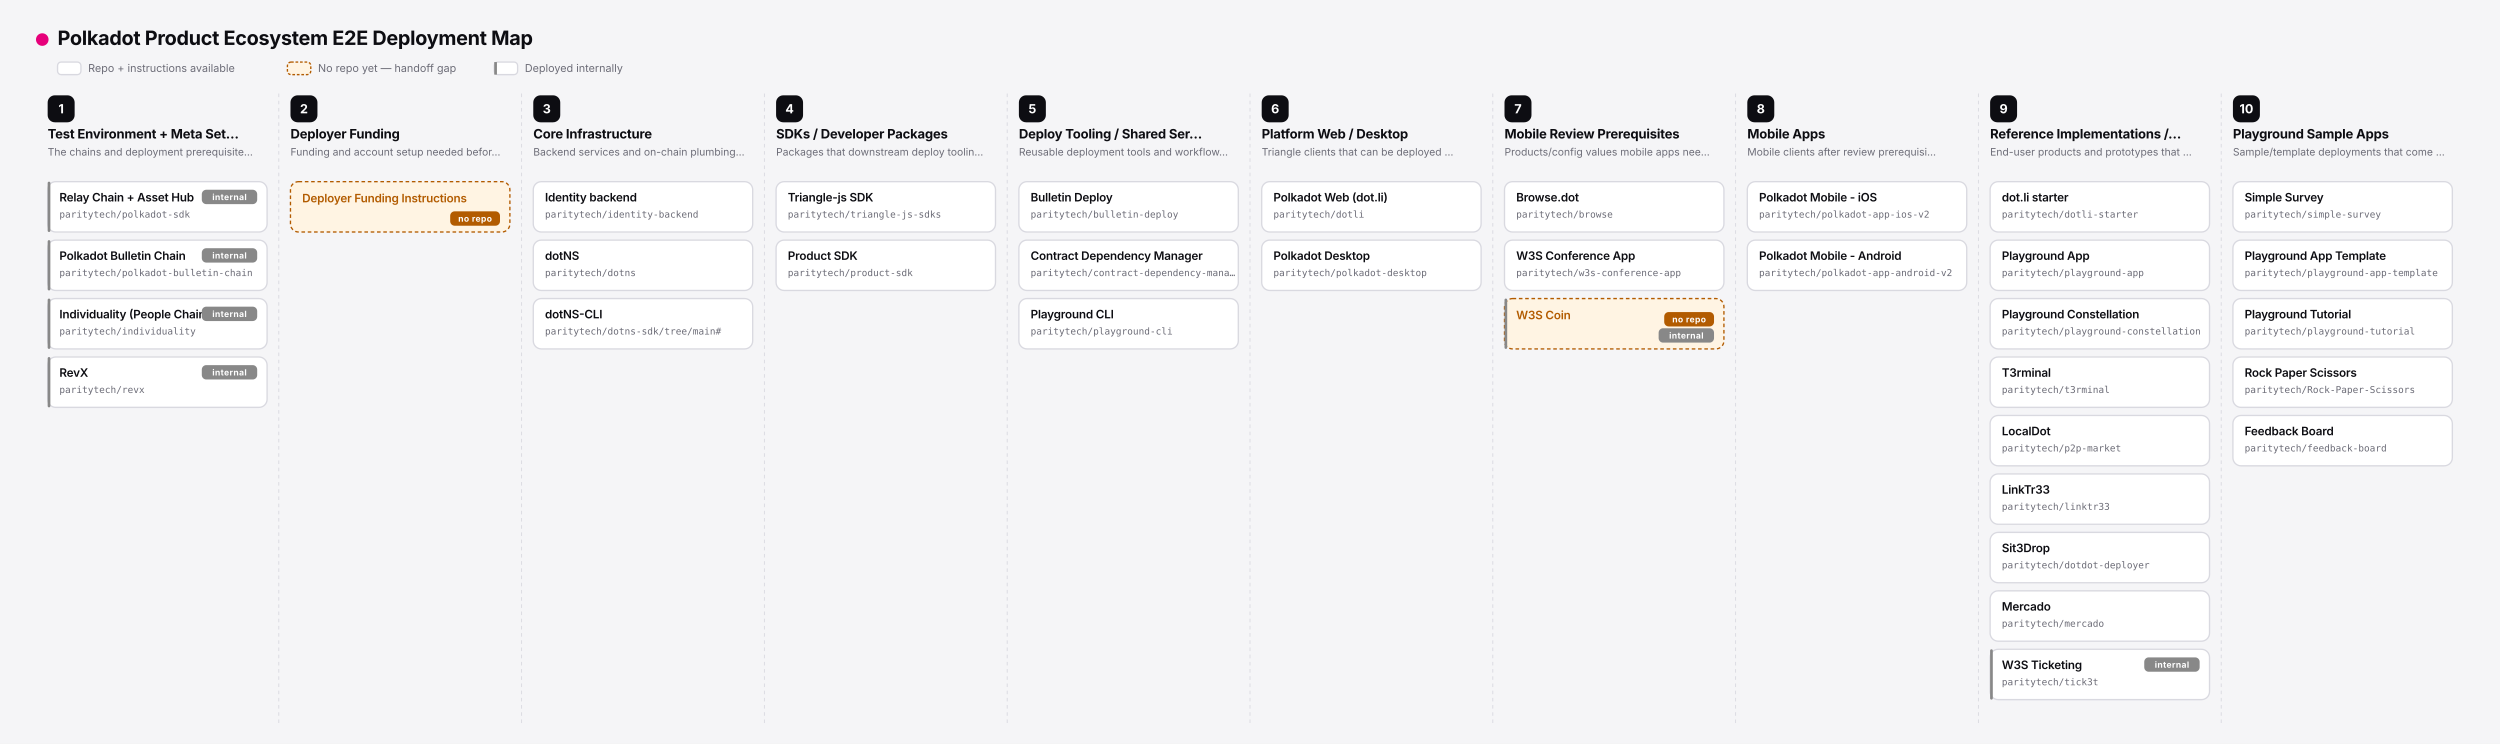
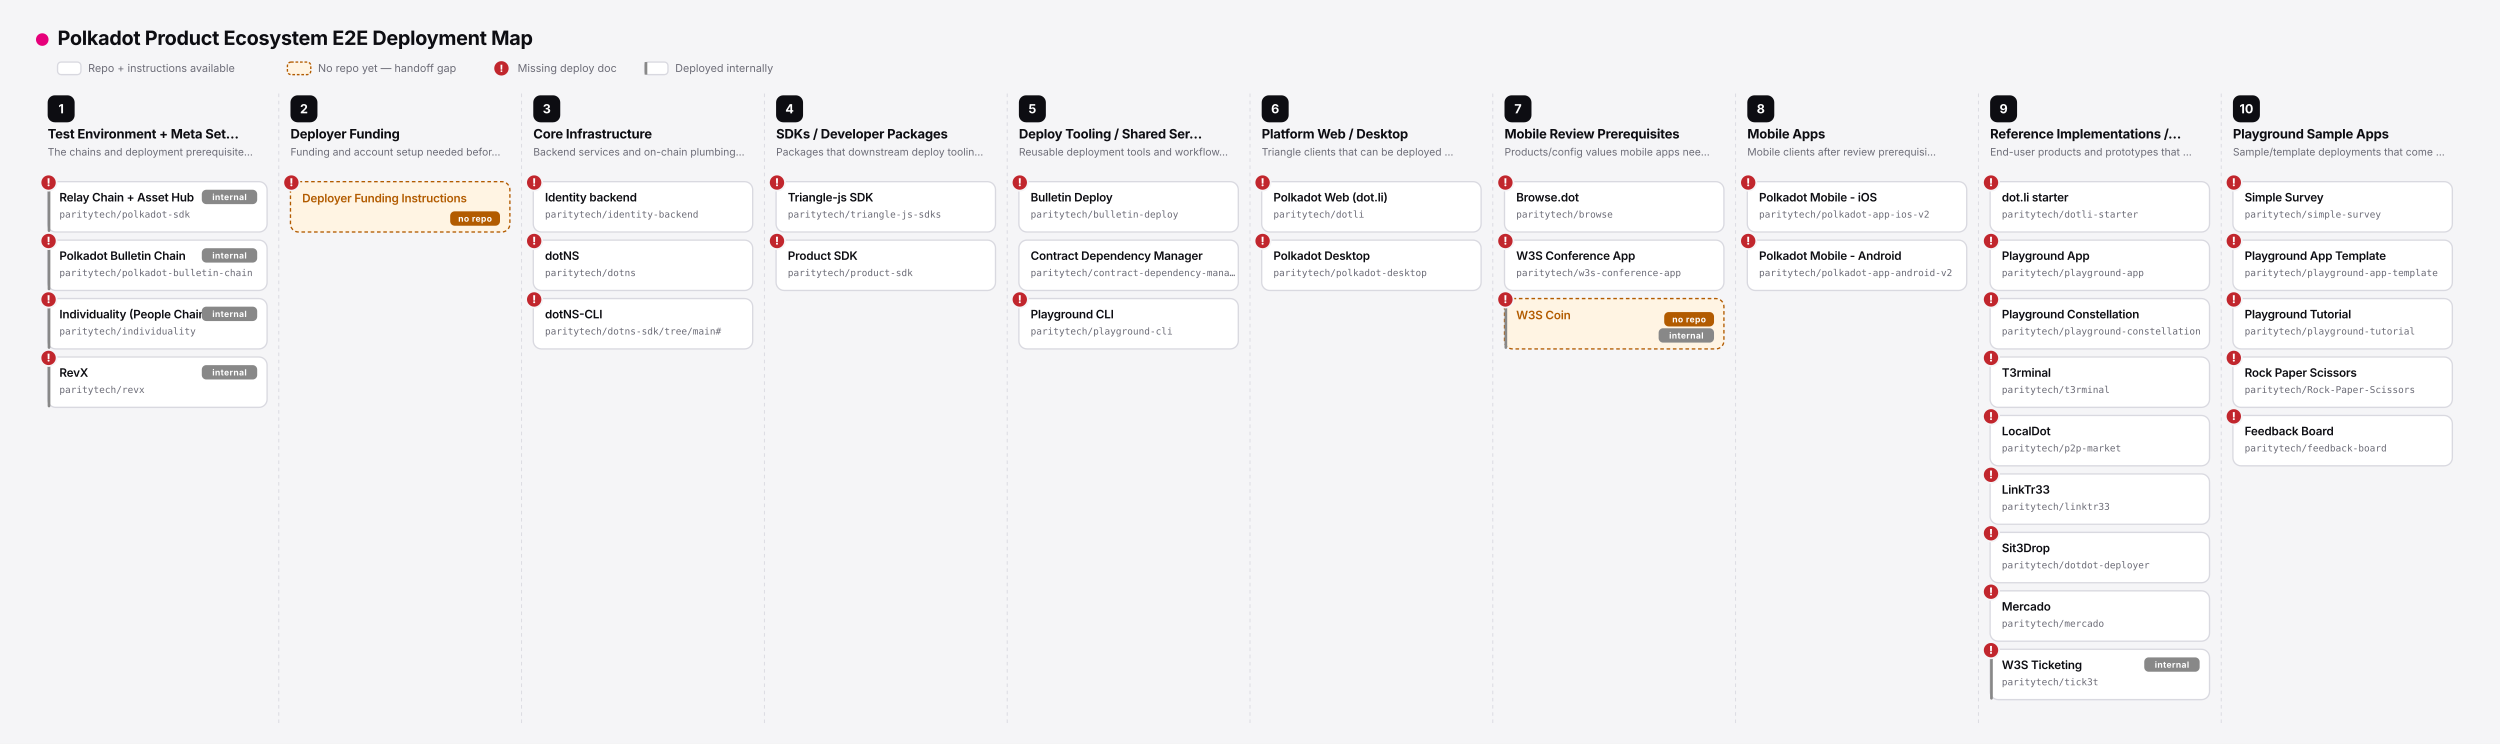
<svg xmlns="http://www.w3.org/2000/svg" xmlns:xlink="http://www.w3.org/1999/xlink" width="2780" height="827" viewBox="0 0 2780 827" font-family="-apple-system, BlinkMacSystemFont, 'Segoe UI', Inter, Roboto, Helvetica, Arial, sans-serif">
  <rect width="2780" height="827" fill="#f5f5f7" />
  <circle cx="47" cy="44" r="7" fill="#e6007a" />
  <text x="64" y="50" font-size="22" font-weight="700" fill="#0d0d12" letter-spacing="-0.3">Polkadot Product Ecosystem E2E Deployment Map</text>
  <rect x="64" y="69" width="26" height="14" rx="4" fill="#ffffff" stroke="#d9d9e0" stroke-width="1.5" />
  <text x="98" y="80" font-size="12" fill="#6b6b76">Repo + instructions available</text>
  <rect x="319.6" y="69" width="26" height="14" rx="4" fill="#fff4e3" stroke="#b25b00" stroke-width="1.5" stroke-dasharray="3 2" />
  <text x="353.6" y="80" font-size="12" fill="#6b6b76">No repo yet — handoff gap</text>
-   <rect x="549.6" y="69" width="26" height="14" rx="4" fill="#ffffff" stroke="#d9d9e0" stroke-width="1.5" />
-   <rect x="549.6" y="69" width="3" height="14" fill="#888888" />
-   <text x="583.6" y="80" font-size="12" fill="#6b6b76">Deployed internally</text>
+   <circle cx="557.6" cy="76" r="8" fill="#c1262d" />
+   <text x="557.6" y="80" text-anchor="middle" font-size="11" font-weight="800" fill="#fff">!</text>
+   <text x="575.6" y="80" font-size="12" fill="#6b6b76">Missing deploy doc</text>
+   <rect x="716.8" y="69" width="26" height="14" rx="4" fill="#ffffff" stroke="#d9d9e0" stroke-width="1.5" />
+   <rect x="716.8" y="69" width="3" height="14" fill="#888888" />
+   <text x="750.8" y="80" font-size="12" fill="#6b6b76">Deployed internally</text>
  <line x1="310" y1="104" x2="310" y2="807" stroke="#d9d9e0" stroke-width="1" stroke-dasharray="4 4" />
  <rect x="53" y="106" width="30" height="30" rx="8" fill="#0d0d12" />
  <text x="68" y="126" text-anchor="middle" font-size="14" font-weight="700" fill="#fff">1</text>
  <text x="53" y="154" font-size="14.5" font-weight="700" fill="#0d0d12" letter-spacing="-0.2">Test Environment + Meta Set…</text>
  <text x="53" y="173" font-size="11.5" fill="#6b6b76">The chains and deployment prerequisite…</text>
  <a xlink:href="https://github.com/paritytech/polkadot-sdk" href="https://github.com/paritytech/polkadot-sdk" target="_blank">
    <rect x="53" y="202" width="244" height="56" rx="9" fill="#ffffff" stroke="#d9d9e0" stroke-width="1.5" />
    <rect x="53" y="202" width="3" height="56" rx="1.5" fill="#888888" />
+     <circle cx="54" cy="203" r="9" fill="#c1262d" stroke="#f5f5f7" stroke-width="2" />
+     <text x="54" y="207" text-anchor="middle" font-size="12" font-weight="800" fill="#fff">!</text>
    <text x="66" y="224" font-size="13" font-weight="600" fill="#0d0d12" letter-spacing="-0.2">Relay Chain + Asset Hub</text>
    <text x="66" y="242" font-size="10.5" font-family="ui-monospace, 'SF Mono', Menlo, monospace" fill="#6b6b76">paritytech/polkadot-sdk</text>
    <rect x="224.4" y="211" width="61.6" height="16" rx="5" fill="#888888" />
    <text x="255.2" y="222.5" text-anchor="middle" font-size="9.5" font-weight="700" fill="#fff" letter-spacing="0.4">internal</text>
  </a>
  <a xlink:href="https://github.com/paritytech/polkadot-bulletin-chain" href="https://github.com/paritytech/polkadot-bulletin-chain" target="_blank">
    <rect x="53" y="267" width="244" height="56" rx="9" fill="#ffffff" stroke="#d9d9e0" stroke-width="1.5" />
    <rect x="53" y="267" width="3" height="56" rx="1.5" fill="#888888" />
+     <circle cx="54" cy="268" r="9" fill="#c1262d" stroke="#f5f5f7" stroke-width="2" />
+     <text x="54" y="272" text-anchor="middle" font-size="12" font-weight="800" fill="#fff">!</text>
    <text x="66" y="289" font-size="13" font-weight="600" fill="#0d0d12" letter-spacing="-0.2">Polkadot Bulletin Chain</text>
    <text x="66" y="307" font-size="10.5" font-family="ui-monospace, 'SF Mono', Menlo, monospace" fill="#6b6b76">paritytech/polkadot-bulletin-chain</text>
    <rect x="224.4" y="276" width="61.6" height="16" rx="5" fill="#888888" />
    <text x="255.2" y="287.5" text-anchor="middle" font-size="9.5" font-weight="700" fill="#fff" letter-spacing="0.4">internal</text>
  </a>
  <a xlink:href="https://github.com/paritytech/individuality" href="https://github.com/paritytech/individuality" target="_blank">
    <rect x="53" y="332" width="244" height="56" rx="9" fill="#ffffff" stroke="#d9d9e0" stroke-width="1.5" />
    <rect x="53" y="332" width="3" height="56" rx="1.5" fill="#888888" />
+     <circle cx="54" cy="333" r="9" fill="#c1262d" stroke="#f5f5f7" stroke-width="2" />
+     <text x="54" y="337" text-anchor="middle" font-size="12" font-weight="800" fill="#fff">!</text>
    <text x="66" y="354" font-size="13" font-weight="600" fill="#0d0d12" letter-spacing="-0.2">Individuality (People Chain)</text>
    <text x="66" y="372" font-size="10.5" font-family="ui-monospace, 'SF Mono', Menlo, monospace" fill="#6b6b76">paritytech/individuality</text>
    <rect x="224.4" y="341" width="61.6" height="16" rx="5" fill="#888888" />
    <text x="255.2" y="352.5" text-anchor="middle" font-size="9.5" font-weight="700" fill="#fff" letter-spacing="0.4">internal</text>
  </a>
  <a xlink:href="https://github.com/paritytech/revx" href="https://github.com/paritytech/revx" target="_blank">
    <rect x="53" y="397" width="244" height="56" rx="9" fill="#ffffff" stroke="#d9d9e0" stroke-width="1.5" />
    <rect x="53" y="397" width="3" height="56" rx="1.5" fill="#888888" />
+     <circle cx="54" cy="398" r="9" fill="#c1262d" stroke="#f5f5f7" stroke-width="2" />
+     <text x="54" y="402" text-anchor="middle" font-size="12" font-weight="800" fill="#fff">!</text>
    <text x="66" y="419" font-size="13" font-weight="600" fill="#0d0d12" letter-spacing="-0.2">RevX</text>
    <text x="66" y="437" font-size="10.5" font-family="ui-monospace, 'SF Mono', Menlo, monospace" fill="#6b6b76">paritytech/revx</text>
    <rect x="224.4" y="406" width="61.6" height="16" rx="5" fill="#888888" />
    <text x="255.2" y="417.5" text-anchor="middle" font-size="9.5" font-weight="700" fill="#fff" letter-spacing="0.4">internal</text>
  </a>
  <line x1="580" y1="104" x2="580" y2="807" stroke="#d9d9e0" stroke-width="1" stroke-dasharray="4 4" />
  <rect x="323" y="106" width="30" height="30" rx="8" fill="#0d0d12" />
  <text x="338" y="126" text-anchor="middle" font-size="14" font-weight="700" fill="#fff">2</text>
  <text x="323" y="154" font-size="14.5" font-weight="700" fill="#0d0d12" letter-spacing="-0.2">Deployer Funding</text>
  <text x="323" y="173" font-size="11.5" fill="#6b6b76">Funding and account setup needed befor…</text>
  <rect x="323" y="202" width="244" height="56" rx="9" fill="#fff4e3" stroke="#b25b00" stroke-width="1.5" stroke-dasharray="4 3" />
+   <circle cx="324" cy="203" r="9" fill="#c1262d" stroke="#f5f5f7" stroke-width="2" />
+   <text x="324" y="207" text-anchor="middle" font-size="12" font-weight="800" fill="#fff">!</text>
  <text x="336" y="225" font-size="13" font-weight="600" fill="#b25b00" letter-spacing="-0.2">Deployer Funding Instructions</text>
  <rect x="500.6" y="235" width="55.4" height="16" rx="5" fill="#b25b00" />
  <text x="528.3" y="246.5" text-anchor="middle" font-size="9.5" font-weight="700" fill="#fff" letter-spacing="0.4">no repo</text>
  <line x1="850" y1="104" x2="850" y2="807" stroke="#d9d9e0" stroke-width="1" stroke-dasharray="4 4" />
  <rect x="593" y="106" width="30" height="30" rx="8" fill="#0d0d12" />
  <text x="608" y="126" text-anchor="middle" font-size="14" font-weight="700" fill="#fff">3</text>
  <text x="593" y="154" font-size="14.5" font-weight="700" fill="#0d0d12" letter-spacing="-0.2">Core Infrastructure</text>
  <text x="593" y="173" font-size="11.5" fill="#6b6b76">Backend services and on-chain plumbing…</text>
  <a xlink:href="https://github.com/paritytech/identity-backend" href="https://github.com/paritytech/identity-backend" target="_blank">
    <rect x="593" y="202" width="244" height="56" rx="9" fill="#ffffff" stroke="#d9d9e0" stroke-width="1.5" />
+     <circle cx="594" cy="203" r="9" fill="#c1262d" stroke="#f5f5f7" stroke-width="2" />
+     <text x="594" y="207" text-anchor="middle" font-size="12" font-weight="800" fill="#fff">!</text>
    <text x="606" y="224" font-size="13" font-weight="600" fill="#0d0d12" letter-spacing="-0.2">Identity backend</text>
    <text x="606" y="242" font-size="10.5" font-family="ui-monospace, 'SF Mono', Menlo, monospace" fill="#6b6b76">paritytech/identity-backend</text>
  </a>
  <a xlink:href="https://github.com/paritytech/dotns" href="https://github.com/paritytech/dotns" target="_blank">
    <rect x="593" y="267" width="244" height="56" rx="9" fill="#ffffff" stroke="#d9d9e0" stroke-width="1.5" />
+     <circle cx="594" cy="268" r="9" fill="#c1262d" stroke="#f5f5f7" stroke-width="2" />
+     <text x="594" y="272" text-anchor="middle" font-size="12" font-weight="800" fill="#fff">!</text>
    <text x="606" y="289" font-size="13" font-weight="600" fill="#0d0d12" letter-spacing="-0.2">dotNS</text>
    <text x="606" y="307" font-size="10.5" font-family="ui-monospace, 'SF Mono', Menlo, monospace" fill="#6b6b76">paritytech/dotns</text>
  </a>
  <a xlink:href="https://github.com/paritytech/dotns-sdk/tree/main#" href="https://github.com/paritytech/dotns-sdk/tree/main#" target="_blank">
    <rect x="593" y="332" width="244" height="56" rx="9" fill="#ffffff" stroke="#d9d9e0" stroke-width="1.5" />
+     <circle cx="594" cy="333" r="9" fill="#c1262d" stroke="#f5f5f7" stroke-width="2" />
+     <text x="594" y="337" text-anchor="middle" font-size="12" font-weight="800" fill="#fff">!</text>
    <text x="606" y="354" font-size="13" font-weight="600" fill="#0d0d12" letter-spacing="-0.2">dotNS-CLI</text>
    <text x="606" y="372" font-size="10.5" font-family="ui-monospace, 'SF Mono', Menlo, monospace" fill="#6b6b76">paritytech/dotns-sdk/tree/main#</text>
  </a>
  <line x1="1120" y1="104" x2="1120" y2="807" stroke="#d9d9e0" stroke-width="1" stroke-dasharray="4 4" />
  <rect x="863" y="106" width="30" height="30" rx="8" fill="#0d0d12" />
  <text x="878" y="126" text-anchor="middle" font-size="14" font-weight="700" fill="#fff">4</text>
  <text x="863" y="154" font-size="14.5" font-weight="700" fill="#0d0d12" letter-spacing="-0.2">SDKs / Developer Packages</text>
  <text x="863" y="173" font-size="11.5" fill="#6b6b76">Packages that downstream deploy toolin…</text>
  <a xlink:href="https://github.com/paritytech/triangle-js-sdks" href="https://github.com/paritytech/triangle-js-sdks" target="_blank">
    <rect x="863" y="202" width="244" height="56" rx="9" fill="#ffffff" stroke="#d9d9e0" stroke-width="1.5" />
+     <circle cx="864" cy="203" r="9" fill="#c1262d" stroke="#f5f5f7" stroke-width="2" />
+     <text x="864" y="207" text-anchor="middle" font-size="12" font-weight="800" fill="#fff">!</text>
    <text x="876" y="224" font-size="13" font-weight="600" fill="#0d0d12" letter-spacing="-0.2">Triangle-js SDK</text>
    <text x="876" y="242" font-size="10.5" font-family="ui-monospace, 'SF Mono', Menlo, monospace" fill="#6b6b76">paritytech/triangle-js-sdks</text>
  </a>
  <a xlink:href="https://github.com/paritytech/product-sdk" href="https://github.com/paritytech/product-sdk" target="_blank">
    <rect x="863" y="267" width="244" height="56" rx="9" fill="#ffffff" stroke="#d9d9e0" stroke-width="1.5" />
+     <circle cx="864" cy="268" r="9" fill="#c1262d" stroke="#f5f5f7" stroke-width="2" />
+     <text x="864" y="272" text-anchor="middle" font-size="12" font-weight="800" fill="#fff">!</text>
    <text x="876" y="289" font-size="13" font-weight="600" fill="#0d0d12" letter-spacing="-0.2">Product SDK</text>
    <text x="876" y="307" font-size="10.5" font-family="ui-monospace, 'SF Mono', Menlo, monospace" fill="#6b6b76">paritytech/product-sdk</text>
  </a>
  <line x1="1390" y1="104" x2="1390" y2="807" stroke="#d9d9e0" stroke-width="1" stroke-dasharray="4 4" />
  <rect x="1133" y="106" width="30" height="30" rx="8" fill="#0d0d12" />
  <text x="1148" y="126" text-anchor="middle" font-size="14" font-weight="700" fill="#fff">5</text>
  <text x="1133" y="154" font-size="14.5" font-weight="700" fill="#0d0d12" letter-spacing="-0.2">Deploy Tooling / Shared Ser…</text>
  <text x="1133" y="173" font-size="11.5" fill="#6b6b76">Reusable deployment tools and workflow…</text>
  <a xlink:href="https://github.com/paritytech/bulletin-deploy" href="https://github.com/paritytech/bulletin-deploy" target="_blank">
    <rect x="1133" y="202" width="244" height="56" rx="9" fill="#ffffff" stroke="#d9d9e0" stroke-width="1.5" />
+     <circle cx="1134" cy="203" r="9" fill="#c1262d" stroke="#f5f5f7" stroke-width="2" />
+     <text x="1134" y="207" text-anchor="middle" font-size="12" font-weight="800" fill="#fff">!</text>
    <text x="1146" y="224" font-size="13" font-weight="600" fill="#0d0d12" letter-spacing="-0.2">Bulletin Deploy</text>
    <text x="1146" y="242" font-size="10.5" font-family="ui-monospace, 'SF Mono', Menlo, monospace" fill="#6b6b76">paritytech/bulletin-deploy</text>
  </a>
  <a xlink:href="https://github.com/paritytech/contract-dependency-manager" href="https://github.com/paritytech/contract-dependency-manager" target="_blank">
    <rect x="1133" y="267" width="244" height="56" rx="9" fill="#ffffff" stroke="#d9d9e0" stroke-width="1.5" />
    <text x="1146" y="289" font-size="13" font-weight="600" fill="#0d0d12" letter-spacing="-0.2">Contract Dependency Manager</text>
    <text x="1146" y="307" font-size="10.5" font-family="ui-monospace, 'SF Mono', Menlo, monospace" fill="#6b6b76">paritytech/contract-dependency-mana…</text>
  </a>
  <a xlink:href="https://github.com/paritytech/playground-cli" href="https://github.com/paritytech/playground-cli" target="_blank">
    <rect x="1133" y="332" width="244" height="56" rx="9" fill="#ffffff" stroke="#d9d9e0" stroke-width="1.5" />
+     <circle cx="1134" cy="333" r="9" fill="#c1262d" stroke="#f5f5f7" stroke-width="2" />
+     <text x="1134" y="337" text-anchor="middle" font-size="12" font-weight="800" fill="#fff">!</text>
    <text x="1146" y="354" font-size="13" font-weight="600" fill="#0d0d12" letter-spacing="-0.2">Playground CLI</text>
    <text x="1146" y="372" font-size="10.5" font-family="ui-monospace, 'SF Mono', Menlo, monospace" fill="#6b6b76">paritytech/playground-cli</text>
  </a>
  <line x1="1660" y1="104" x2="1660" y2="807" stroke="#d9d9e0" stroke-width="1" stroke-dasharray="4 4" />
  <rect x="1403" y="106" width="30" height="30" rx="8" fill="#0d0d12" />
  <text x="1418" y="126" text-anchor="middle" font-size="14" font-weight="700" fill="#fff">6</text>
  <text x="1403" y="154" font-size="14.5" font-weight="700" fill="#0d0d12" letter-spacing="-0.2">Platform Web / Desktop</text>
  <text x="1403" y="173" font-size="11.5" fill="#6b6b76">Triangle clients that can be deployed …</text>
  <a xlink:href="https://github.com/paritytech/dotli" href="https://github.com/paritytech/dotli" target="_blank">
    <rect x="1403" y="202" width="244" height="56" rx="9" fill="#ffffff" stroke="#d9d9e0" stroke-width="1.5" />
+     <circle cx="1404" cy="203" r="9" fill="#c1262d" stroke="#f5f5f7" stroke-width="2" />
+     <text x="1404" y="207" text-anchor="middle" font-size="12" font-weight="800" fill="#fff">!</text>
    <text x="1416" y="224" font-size="13" font-weight="600" fill="#0d0d12" letter-spacing="-0.2">Polkadot Web (dot.li)</text>
    <text x="1416" y="242" font-size="10.5" font-family="ui-monospace, 'SF Mono', Menlo, monospace" fill="#6b6b76">paritytech/dotli</text>
  </a>
  <a xlink:href="https://github.com/paritytech/polkadot-desktop" href="https://github.com/paritytech/polkadot-desktop" target="_blank">
    <rect x="1403" y="267" width="244" height="56" rx="9" fill="#ffffff" stroke="#d9d9e0" stroke-width="1.5" />
+     <circle cx="1404" cy="268" r="9" fill="#c1262d" stroke="#f5f5f7" stroke-width="2" />
+     <text x="1404" y="272" text-anchor="middle" font-size="12" font-weight="800" fill="#fff">!</text>
    <text x="1416" y="289" font-size="13" font-weight="600" fill="#0d0d12" letter-spacing="-0.2">Polkadot Desktop</text>
    <text x="1416" y="307" font-size="10.5" font-family="ui-monospace, 'SF Mono', Menlo, monospace" fill="#6b6b76">paritytech/polkadot-desktop</text>
  </a>
  <line x1="1930" y1="104" x2="1930" y2="807" stroke="#d9d9e0" stroke-width="1" stroke-dasharray="4 4" />
  <rect x="1673" y="106" width="30" height="30" rx="8" fill="#0d0d12" />
  <text x="1688" y="126" text-anchor="middle" font-size="14" font-weight="700" fill="#fff">7</text>
  <text x="1673" y="154" font-size="14.5" font-weight="700" fill="#0d0d12" letter-spacing="-0.2">Mobile Review Prerequisites</text>
  <text x="1673" y="173" font-size="11.5" fill="#6b6b76">Products/config values mobile apps nee…</text>
  <a xlink:href="https://github.com/paritytech/browse" href="https://github.com/paritytech/browse" target="_blank">
    <rect x="1673" y="202" width="244" height="56" rx="9" fill="#ffffff" stroke="#d9d9e0" stroke-width="1.5" />
+     <circle cx="1674" cy="203" r="9" fill="#c1262d" stroke="#f5f5f7" stroke-width="2" />
+     <text x="1674" y="207" text-anchor="middle" font-size="12" font-weight="800" fill="#fff">!</text>
    <text x="1686" y="224" font-size="13" font-weight="600" fill="#0d0d12" letter-spacing="-0.2">Browse.dot</text>
    <text x="1686" y="242" font-size="10.5" font-family="ui-monospace, 'SF Mono', Menlo, monospace" fill="#6b6b76">paritytech/browse</text>
  </a>
  <a xlink:href="https://github.com/paritytech/w3s-conference-app" href="https://github.com/paritytech/w3s-conference-app" target="_blank">
    <rect x="1673" y="267" width="244" height="56" rx="9" fill="#ffffff" stroke="#d9d9e0" stroke-width="1.5" />
+     <circle cx="1674" cy="268" r="9" fill="#c1262d" stroke="#f5f5f7" stroke-width="2" />
+     <text x="1674" y="272" text-anchor="middle" font-size="12" font-weight="800" fill="#fff">!</text>
    <text x="1686" y="289" font-size="13" font-weight="600" fill="#0d0d12" letter-spacing="-0.2">W3S Conference App</text>
    <text x="1686" y="307" font-size="10.5" font-family="ui-monospace, 'SF Mono', Menlo, monospace" fill="#6b6b76">paritytech/w3s-conference-app</text>
  </a>
  <rect x="1673" y="332" width="244" height="56" rx="9" fill="#fff4e3" stroke="#b25b00" stroke-width="1.5" stroke-dasharray="4 3" />
  <rect x="1673" y="332" width="3" height="56" rx="1.5" fill="#888888" />
+   <circle cx="1674" cy="333" r="9" fill="#c1262d" stroke="#f5f5f7" stroke-width="2" />
+   <text x="1674" y="337" text-anchor="middle" font-size="12" font-weight="800" fill="#fff">!</text>
  <text x="1686" y="355" font-size="13" font-weight="600" fill="#b25b00" letter-spacing="-0.2">W3S Coin</text>
  <rect x="1850.6" y="347" width="55.4" height="16" rx="5" fill="#b25b00" />
  <text x="1878.3" y="358.5" text-anchor="middle" font-size="9.5" font-weight="700" fill="#fff" letter-spacing="0.4">no repo</text>
  <rect x="1844.4" y="365" width="61.6" height="16" rx="5" fill="#888888" />
  <text x="1875.2" y="376.5" text-anchor="middle" font-size="9.5" font-weight="700" fill="#fff" letter-spacing="0.4">internal</text>
  <line x1="2200" y1="104" x2="2200" y2="807" stroke="#d9d9e0" stroke-width="1" stroke-dasharray="4 4" />
  <rect x="1943" y="106" width="30" height="30" rx="8" fill="#0d0d12" />
  <text x="1958" y="126" text-anchor="middle" font-size="14" font-weight="700" fill="#fff">8</text>
  <text x="1943" y="154" font-size="14.5" font-weight="700" fill="#0d0d12" letter-spacing="-0.2">Mobile Apps</text>
  <text x="1943" y="173" font-size="11.5" fill="#6b6b76">Mobile clients after review prerequisi…</text>
  <a xlink:href="https://github.com/paritytech/polkadot-app-ios-v2" href="https://github.com/paritytech/polkadot-app-ios-v2" target="_blank">
    <rect x="1943" y="202" width="244" height="56" rx="9" fill="#ffffff" stroke="#d9d9e0" stroke-width="1.5" />
+     <circle cx="1944" cy="203" r="9" fill="#c1262d" stroke="#f5f5f7" stroke-width="2" />
+     <text x="1944" y="207" text-anchor="middle" font-size="12" font-weight="800" fill="#fff">!</text>
    <text x="1956" y="224" font-size="13" font-weight="600" fill="#0d0d12" letter-spacing="-0.2">Polkadot Mobile - iOS</text>
    <text x="1956" y="242" font-size="10.5" font-family="ui-monospace, 'SF Mono', Menlo, monospace" fill="#6b6b76">paritytech/polkadot-app-ios-v2</text>
  </a>
  <a xlink:href="https://github.com/paritytech/polkadot-app-android-v2" href="https://github.com/paritytech/polkadot-app-android-v2" target="_blank">
    <rect x="1943" y="267" width="244" height="56" rx="9" fill="#ffffff" stroke="#d9d9e0" stroke-width="1.5" />
+     <circle cx="1944" cy="268" r="9" fill="#c1262d" stroke="#f5f5f7" stroke-width="2" />
+     <text x="1944" y="272" text-anchor="middle" font-size="12" font-weight="800" fill="#fff">!</text>
    <text x="1956" y="289" font-size="13" font-weight="600" fill="#0d0d12" letter-spacing="-0.2">Polkadot Mobile - Android</text>
    <text x="1956" y="307" font-size="10.5" font-family="ui-monospace, 'SF Mono', Menlo, monospace" fill="#6b6b76">paritytech/polkadot-app-android-v2</text>
  </a>
  <line x1="2470" y1="104" x2="2470" y2="807" stroke="#d9d9e0" stroke-width="1" stroke-dasharray="4 4" />
  <rect x="2213" y="106" width="30" height="30" rx="8" fill="#0d0d12" />
  <text x="2228" y="126" text-anchor="middle" font-size="14" font-weight="700" fill="#fff">9</text>
  <text x="2213" y="154" font-size="14.5" font-weight="700" fill="#0d0d12" letter-spacing="-0.2">Reference Implementations /…</text>
  <text x="2213" y="173" font-size="11.5" fill="#6b6b76">End-user products and prototypes that …</text>
  <a xlink:href="https://github.com/paritytech/dotli-starter" href="https://github.com/paritytech/dotli-starter" target="_blank">
    <rect x="2213" y="202" width="244" height="56" rx="9" fill="#ffffff" stroke="#d9d9e0" stroke-width="1.5" />
+     <circle cx="2214" cy="203" r="9" fill="#c1262d" stroke="#f5f5f7" stroke-width="2" />
+     <text x="2214" y="207" text-anchor="middle" font-size="12" font-weight="800" fill="#fff">!</text>
    <text x="2226" y="224" font-size="13" font-weight="600" fill="#0d0d12" letter-spacing="-0.2">dot.li starter</text>
    <text x="2226" y="242" font-size="10.5" font-family="ui-monospace, 'SF Mono', Menlo, monospace" fill="#6b6b76">paritytech/dotli-starter</text>
  </a>
  <a xlink:href="https://github.com/paritytech/playground-app" href="https://github.com/paritytech/playground-app" target="_blank">
    <rect x="2213" y="267" width="244" height="56" rx="9" fill="#ffffff" stroke="#d9d9e0" stroke-width="1.5" />
+     <circle cx="2214" cy="268" r="9" fill="#c1262d" stroke="#f5f5f7" stroke-width="2" />
+     <text x="2214" y="272" text-anchor="middle" font-size="12" font-weight="800" fill="#fff">!</text>
    <text x="2226" y="289" font-size="13" font-weight="600" fill="#0d0d12" letter-spacing="-0.2">Playground App</text>
    <text x="2226" y="307" font-size="10.5" font-family="ui-monospace, 'SF Mono', Menlo, monospace" fill="#6b6b76">paritytech/playground-app</text>
  </a>
  <a xlink:href="https://github.com/paritytech/playground-constellation" href="https://github.com/paritytech/playground-constellation" target="_blank">
    <rect x="2213" y="332" width="244" height="56" rx="9" fill="#ffffff" stroke="#d9d9e0" stroke-width="1.5" />
+     <circle cx="2214" cy="333" r="9" fill="#c1262d" stroke="#f5f5f7" stroke-width="2" />
+     <text x="2214" y="337" text-anchor="middle" font-size="12" font-weight="800" fill="#fff">!</text>
    <text x="2226" y="354" font-size="13" font-weight="600" fill="#0d0d12" letter-spacing="-0.2">Playground Constellation</text>
    <text x="2226" y="372" font-size="10.5" font-family="ui-monospace, 'SF Mono', Menlo, monospace" fill="#6b6b76">paritytech/playground-constellation</text>
  </a>
  <a xlink:href="https://github.com/paritytech/t3rminal" href="https://github.com/paritytech/t3rminal" target="_blank">
    <rect x="2213" y="397" width="244" height="56" rx="9" fill="#ffffff" stroke="#d9d9e0" stroke-width="1.5" />
+     <circle cx="2214" cy="398" r="9" fill="#c1262d" stroke="#f5f5f7" stroke-width="2" />
+     <text x="2214" y="402" text-anchor="middle" font-size="12" font-weight="800" fill="#fff">!</text>
    <text x="2226" y="419" font-size="13" font-weight="600" fill="#0d0d12" letter-spacing="-0.2">T3rminal</text>
    <text x="2226" y="437" font-size="10.5" font-family="ui-monospace, 'SF Mono', Menlo, monospace" fill="#6b6b76">paritytech/t3rminal</text>
  </a>
  <a xlink:href="https://github.com/paritytech/p2p-market" href="https://github.com/paritytech/p2p-market" target="_blank">
    <rect x="2213" y="462" width="244" height="56" rx="9" fill="#ffffff" stroke="#d9d9e0" stroke-width="1.5" />
+     <circle cx="2214" cy="463" r="9" fill="#c1262d" stroke="#f5f5f7" stroke-width="2" />
+     <text x="2214" y="467" text-anchor="middle" font-size="12" font-weight="800" fill="#fff">!</text>
    <text x="2226" y="484" font-size="13" font-weight="600" fill="#0d0d12" letter-spacing="-0.2">LocalDot</text>
    <text x="2226" y="502" font-size="10.5" font-family="ui-monospace, 'SF Mono', Menlo, monospace" fill="#6b6b76">paritytech/p2p-market</text>
  </a>
  <a xlink:href="https://github.com/paritytech/linktr33" href="https://github.com/paritytech/linktr33" target="_blank">
    <rect x="2213" y="527" width="244" height="56" rx="9" fill="#ffffff" stroke="#d9d9e0" stroke-width="1.5" />
+     <circle cx="2214" cy="528" r="9" fill="#c1262d" stroke="#f5f5f7" stroke-width="2" />
+     <text x="2214" y="532" text-anchor="middle" font-size="12" font-weight="800" fill="#fff">!</text>
    <text x="2226" y="549" font-size="13" font-weight="600" fill="#0d0d12" letter-spacing="-0.2">LinkTr33</text>
    <text x="2226" y="567" font-size="10.5" font-family="ui-monospace, 'SF Mono', Menlo, monospace" fill="#6b6b76">paritytech/linktr33</text>
  </a>
  <a xlink:href="https://github.com/paritytech/dotdot-deployer" href="https://github.com/paritytech/dotdot-deployer" target="_blank">
    <rect x="2213" y="592" width="244" height="56" rx="9" fill="#ffffff" stroke="#d9d9e0" stroke-width="1.5" />
+     <circle cx="2214" cy="593" r="9" fill="#c1262d" stroke="#f5f5f7" stroke-width="2" />
+     <text x="2214" y="597" text-anchor="middle" font-size="12" font-weight="800" fill="#fff">!</text>
    <text x="2226" y="614" font-size="13" font-weight="600" fill="#0d0d12" letter-spacing="-0.2">Sit3Drop</text>
    <text x="2226" y="632" font-size="10.5" font-family="ui-monospace, 'SF Mono', Menlo, monospace" fill="#6b6b76">paritytech/dotdot-deployer</text>
  </a>
  <a xlink:href="https://github.com/paritytech/mercado" href="https://github.com/paritytech/mercado" target="_blank">
    <rect x="2213" y="657" width="244" height="56" rx="9" fill="#ffffff" stroke="#d9d9e0" stroke-width="1.5" />
+     <circle cx="2214" cy="658" r="9" fill="#c1262d" stroke="#f5f5f7" stroke-width="2" />
+     <text x="2214" y="662" text-anchor="middle" font-size="12" font-weight="800" fill="#fff">!</text>
    <text x="2226" y="679" font-size="13" font-weight="600" fill="#0d0d12" letter-spacing="-0.2">Mercado</text>
    <text x="2226" y="697" font-size="10.5" font-family="ui-monospace, 'SF Mono', Menlo, monospace" fill="#6b6b76">paritytech/mercado</text>
  </a>
  <a xlink:href="https://github.com/paritytech/tick3t" href="https://github.com/paritytech/tick3t" target="_blank">
    <rect x="2213" y="722" width="244" height="56" rx="9" fill="#ffffff" stroke="#d9d9e0" stroke-width="1.5" />
    <rect x="2213" y="722" width="3" height="56" rx="1.5" fill="#888888" />
+     <circle cx="2214" cy="723" r="9" fill="#c1262d" stroke="#f5f5f7" stroke-width="2" />
+     <text x="2214" y="727" text-anchor="middle" font-size="12" font-weight="800" fill="#fff">!</text>
    <text x="2226" y="744" font-size="13" font-weight="600" fill="#0d0d12" letter-spacing="-0.2">W3S Ticketing</text>
    <text x="2226" y="762" font-size="10.5" font-family="ui-monospace, 'SF Mono', Menlo, monospace" fill="#6b6b76">paritytech/tick3t</text>
    <rect x="2384.4" y="731" width="61.6" height="16" rx="5" fill="#888888" />
    <text x="2415.2" y="742.5" text-anchor="middle" font-size="9.5" font-weight="700" fill="#fff" letter-spacing="0.4">internal</text>
  </a>
  <rect x="2483" y="106" width="30" height="30" rx="8" fill="#0d0d12" />
  <text x="2498" y="126" text-anchor="middle" font-size="14" font-weight="700" fill="#fff">10</text>
  <text x="2483" y="154" font-size="14.5" font-weight="700" fill="#0d0d12" letter-spacing="-0.2">Playground Sample Apps</text>
  <text x="2483" y="173" font-size="11.5" fill="#6b6b76">Sample/template deployments that come …</text>
  <a xlink:href="https://github.com/paritytech/simple-survey" href="https://github.com/paritytech/simple-survey" target="_blank">
    <rect x="2483" y="202" width="244" height="56" rx="9" fill="#ffffff" stroke="#d9d9e0" stroke-width="1.5" />
+     <circle cx="2484" cy="203" r="9" fill="#c1262d" stroke="#f5f5f7" stroke-width="2" />
+     <text x="2484" y="207" text-anchor="middle" font-size="12" font-weight="800" fill="#fff">!</text>
    <text x="2496" y="224" font-size="13" font-weight="600" fill="#0d0d12" letter-spacing="-0.2">Simple Survey</text>
    <text x="2496" y="242" font-size="10.5" font-family="ui-monospace, 'SF Mono', Menlo, monospace" fill="#6b6b76">paritytech/simple-survey</text>
  </a>
  <a xlink:href="https://github.com/paritytech/playground-app-template" href="https://github.com/paritytech/playground-app-template" target="_blank">
    <rect x="2483" y="267" width="244" height="56" rx="9" fill="#ffffff" stroke="#d9d9e0" stroke-width="1.5" />
+     <circle cx="2484" cy="268" r="9" fill="#c1262d" stroke="#f5f5f7" stroke-width="2" />
+     <text x="2484" y="272" text-anchor="middle" font-size="12" font-weight="800" fill="#fff">!</text>
    <text x="2496" y="289" font-size="13" font-weight="600" fill="#0d0d12" letter-spacing="-0.2">Playground App Template</text>
    <text x="2496" y="307" font-size="10.5" font-family="ui-monospace, 'SF Mono', Menlo, monospace" fill="#6b6b76">paritytech/playground-app-template</text>
  </a>
  <a xlink:href="https://github.com/paritytech/playground-tutorial" href="https://github.com/paritytech/playground-tutorial" target="_blank">
    <rect x="2483" y="332" width="244" height="56" rx="9" fill="#ffffff" stroke="#d9d9e0" stroke-width="1.5" />
+     <circle cx="2484" cy="333" r="9" fill="#c1262d" stroke="#f5f5f7" stroke-width="2" />
+     <text x="2484" y="337" text-anchor="middle" font-size="12" font-weight="800" fill="#fff">!</text>
    <text x="2496" y="354" font-size="13" font-weight="600" fill="#0d0d12" letter-spacing="-0.2">Playground Tutorial</text>
    <text x="2496" y="372" font-size="10.5" font-family="ui-monospace, 'SF Mono', Menlo, monospace" fill="#6b6b76">paritytech/playground-tutorial</text>
  </a>
  <a xlink:href="https://github.com/paritytech/Rock-Paper-Scissors" href="https://github.com/paritytech/Rock-Paper-Scissors" target="_blank">
    <rect x="2483" y="397" width="244" height="56" rx="9" fill="#ffffff" stroke="#d9d9e0" stroke-width="1.5" />
+     <circle cx="2484" cy="398" r="9" fill="#c1262d" stroke="#f5f5f7" stroke-width="2" />
+     <text x="2484" y="402" text-anchor="middle" font-size="12" font-weight="800" fill="#fff">!</text>
    <text x="2496" y="419" font-size="13" font-weight="600" fill="#0d0d12" letter-spacing="-0.2">Rock Paper Scissors</text>
    <text x="2496" y="437" font-size="10.5" font-family="ui-monospace, 'SF Mono', Menlo, monospace" fill="#6b6b76">paritytech/Rock-Paper-Scissors</text>
  </a>
  <a xlink:href="https://github.com/paritytech/feedback-board" href="https://github.com/paritytech/feedback-board" target="_blank">
    <rect x="2483" y="462" width="244" height="56" rx="9" fill="#ffffff" stroke="#d9d9e0" stroke-width="1.5" />
+     <circle cx="2484" cy="463" r="9" fill="#c1262d" stroke="#f5f5f7" stroke-width="2" />
+     <text x="2484" y="467" text-anchor="middle" font-size="12" font-weight="800" fill="#fff">!</text>
    <text x="2496" y="484" font-size="13" font-weight="600" fill="#0d0d12" letter-spacing="-0.2">Feedback Board</text>
    <text x="2496" y="502" font-size="10.5" font-family="ui-monospace, 'SF Mono', Menlo, monospace" fill="#6b6b76">paritytech/feedback-board</text>
  </a>
</svg>
